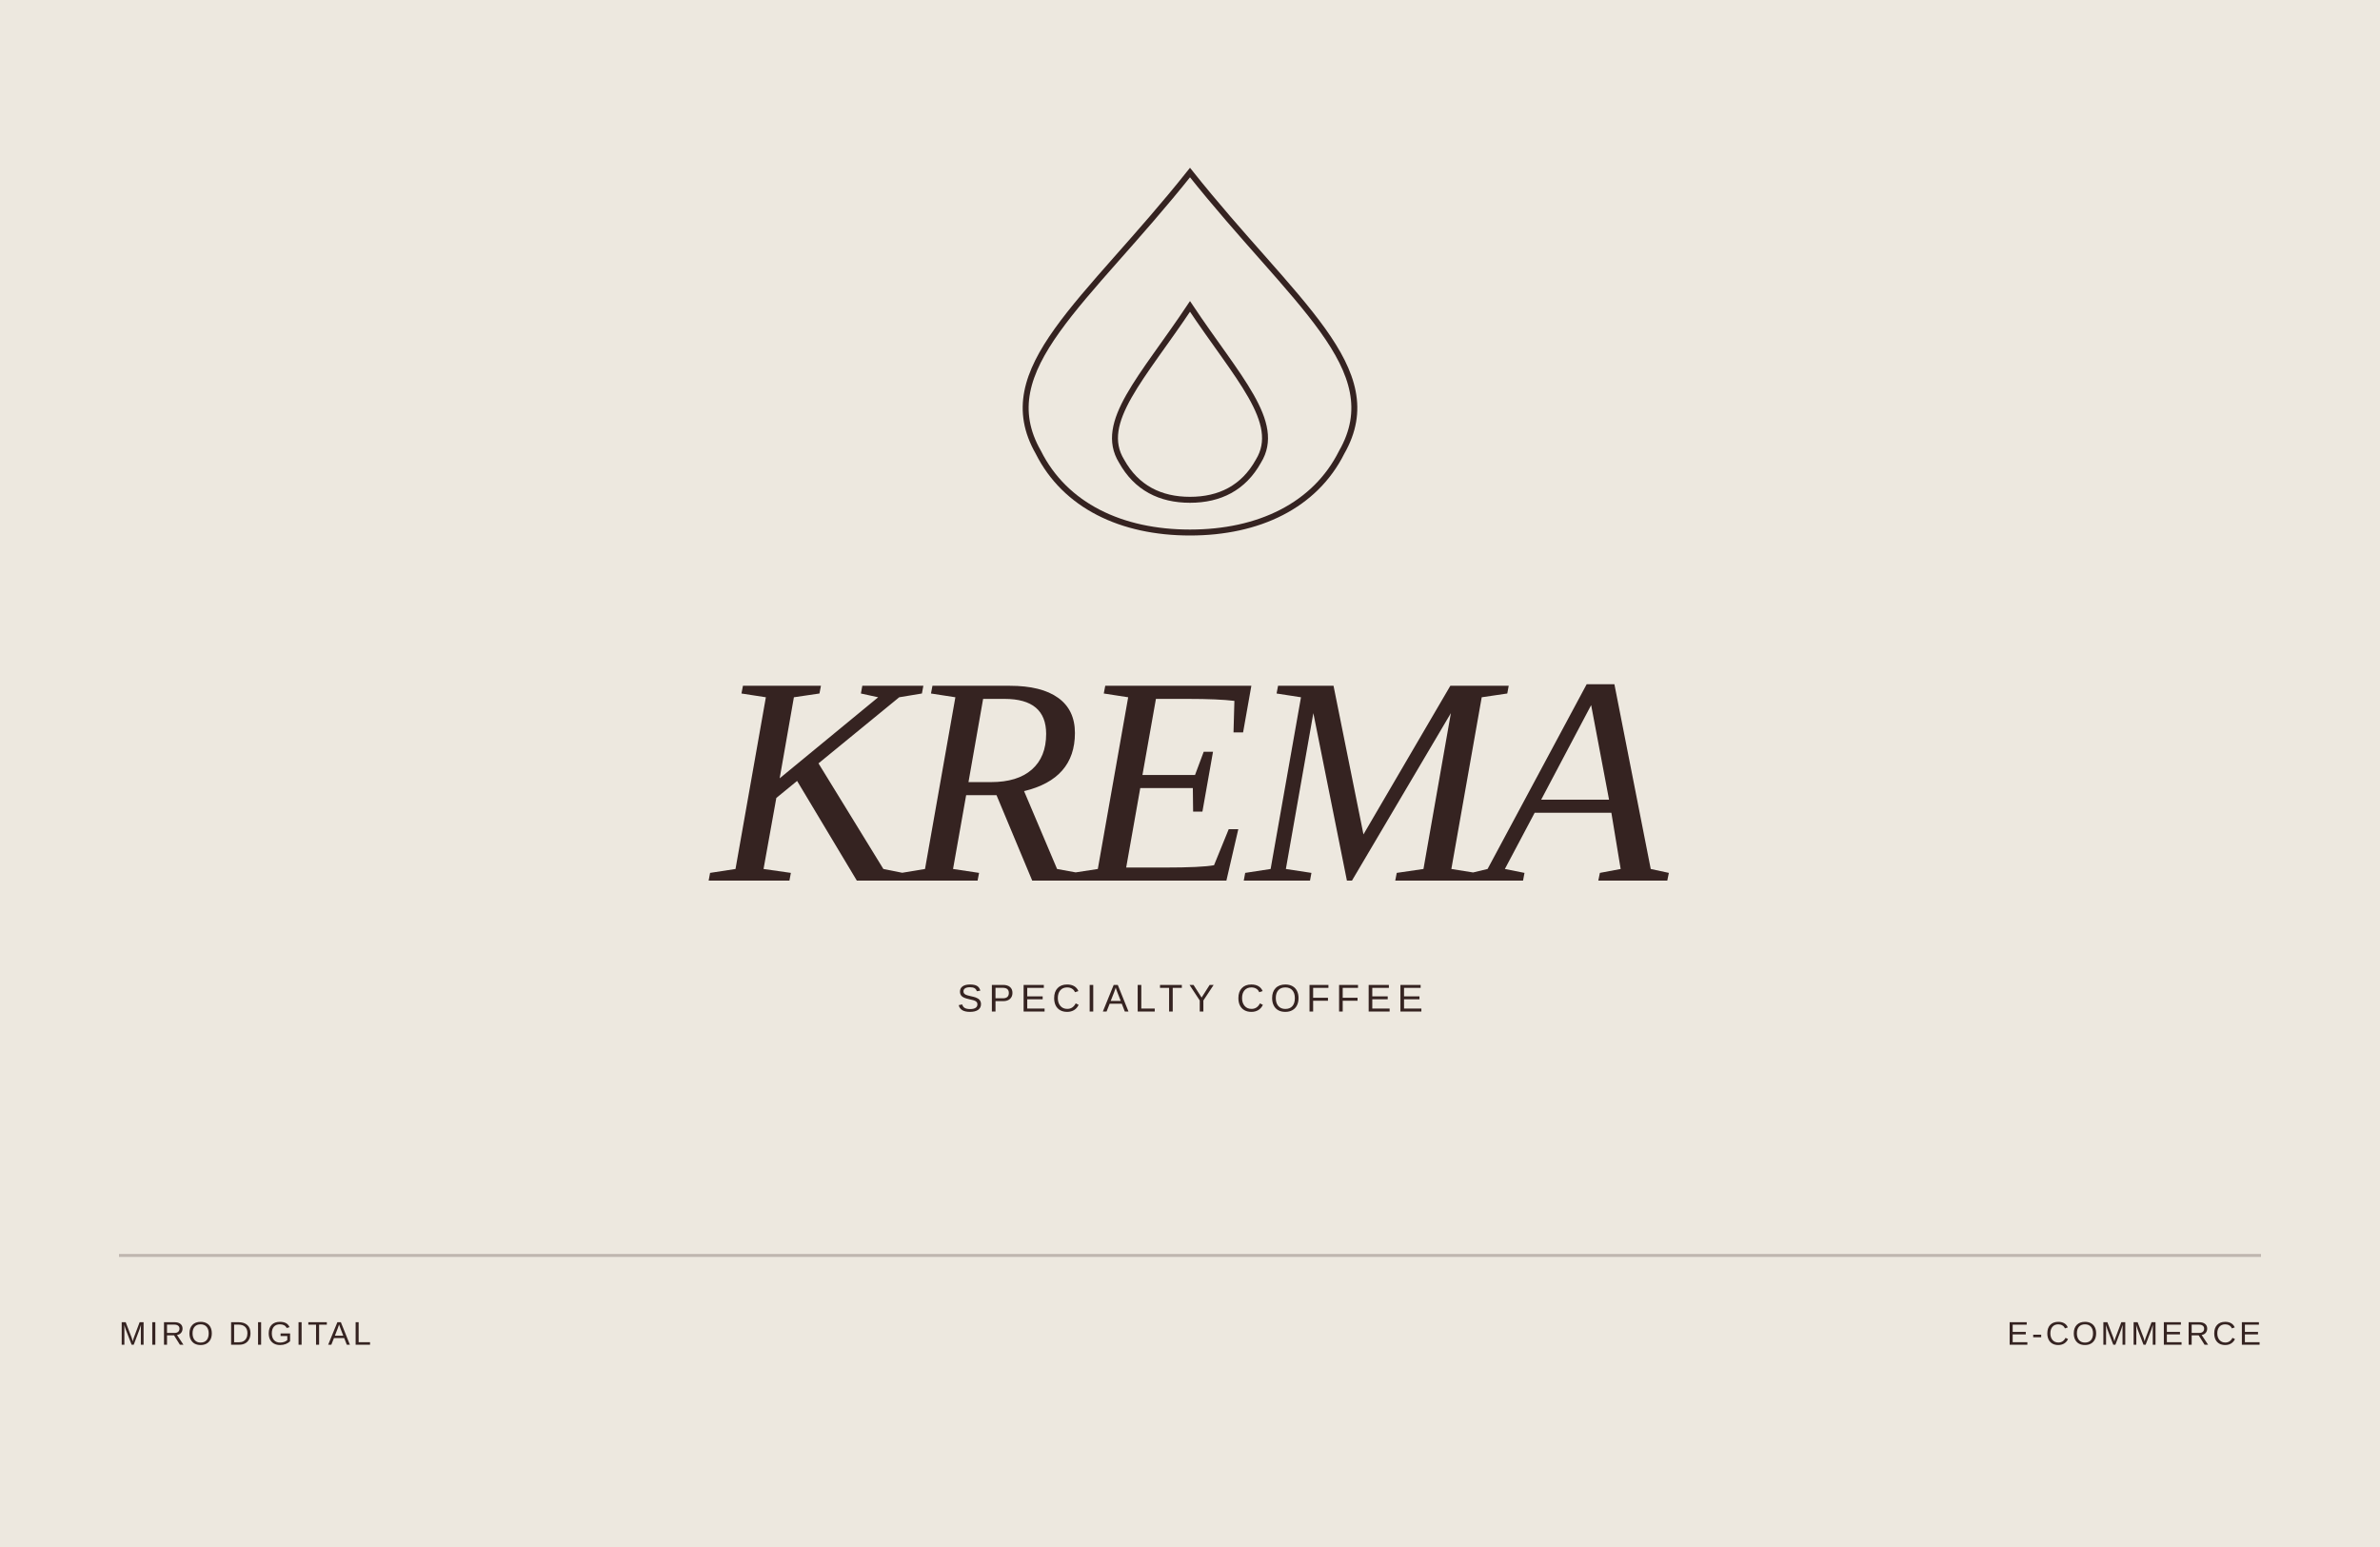
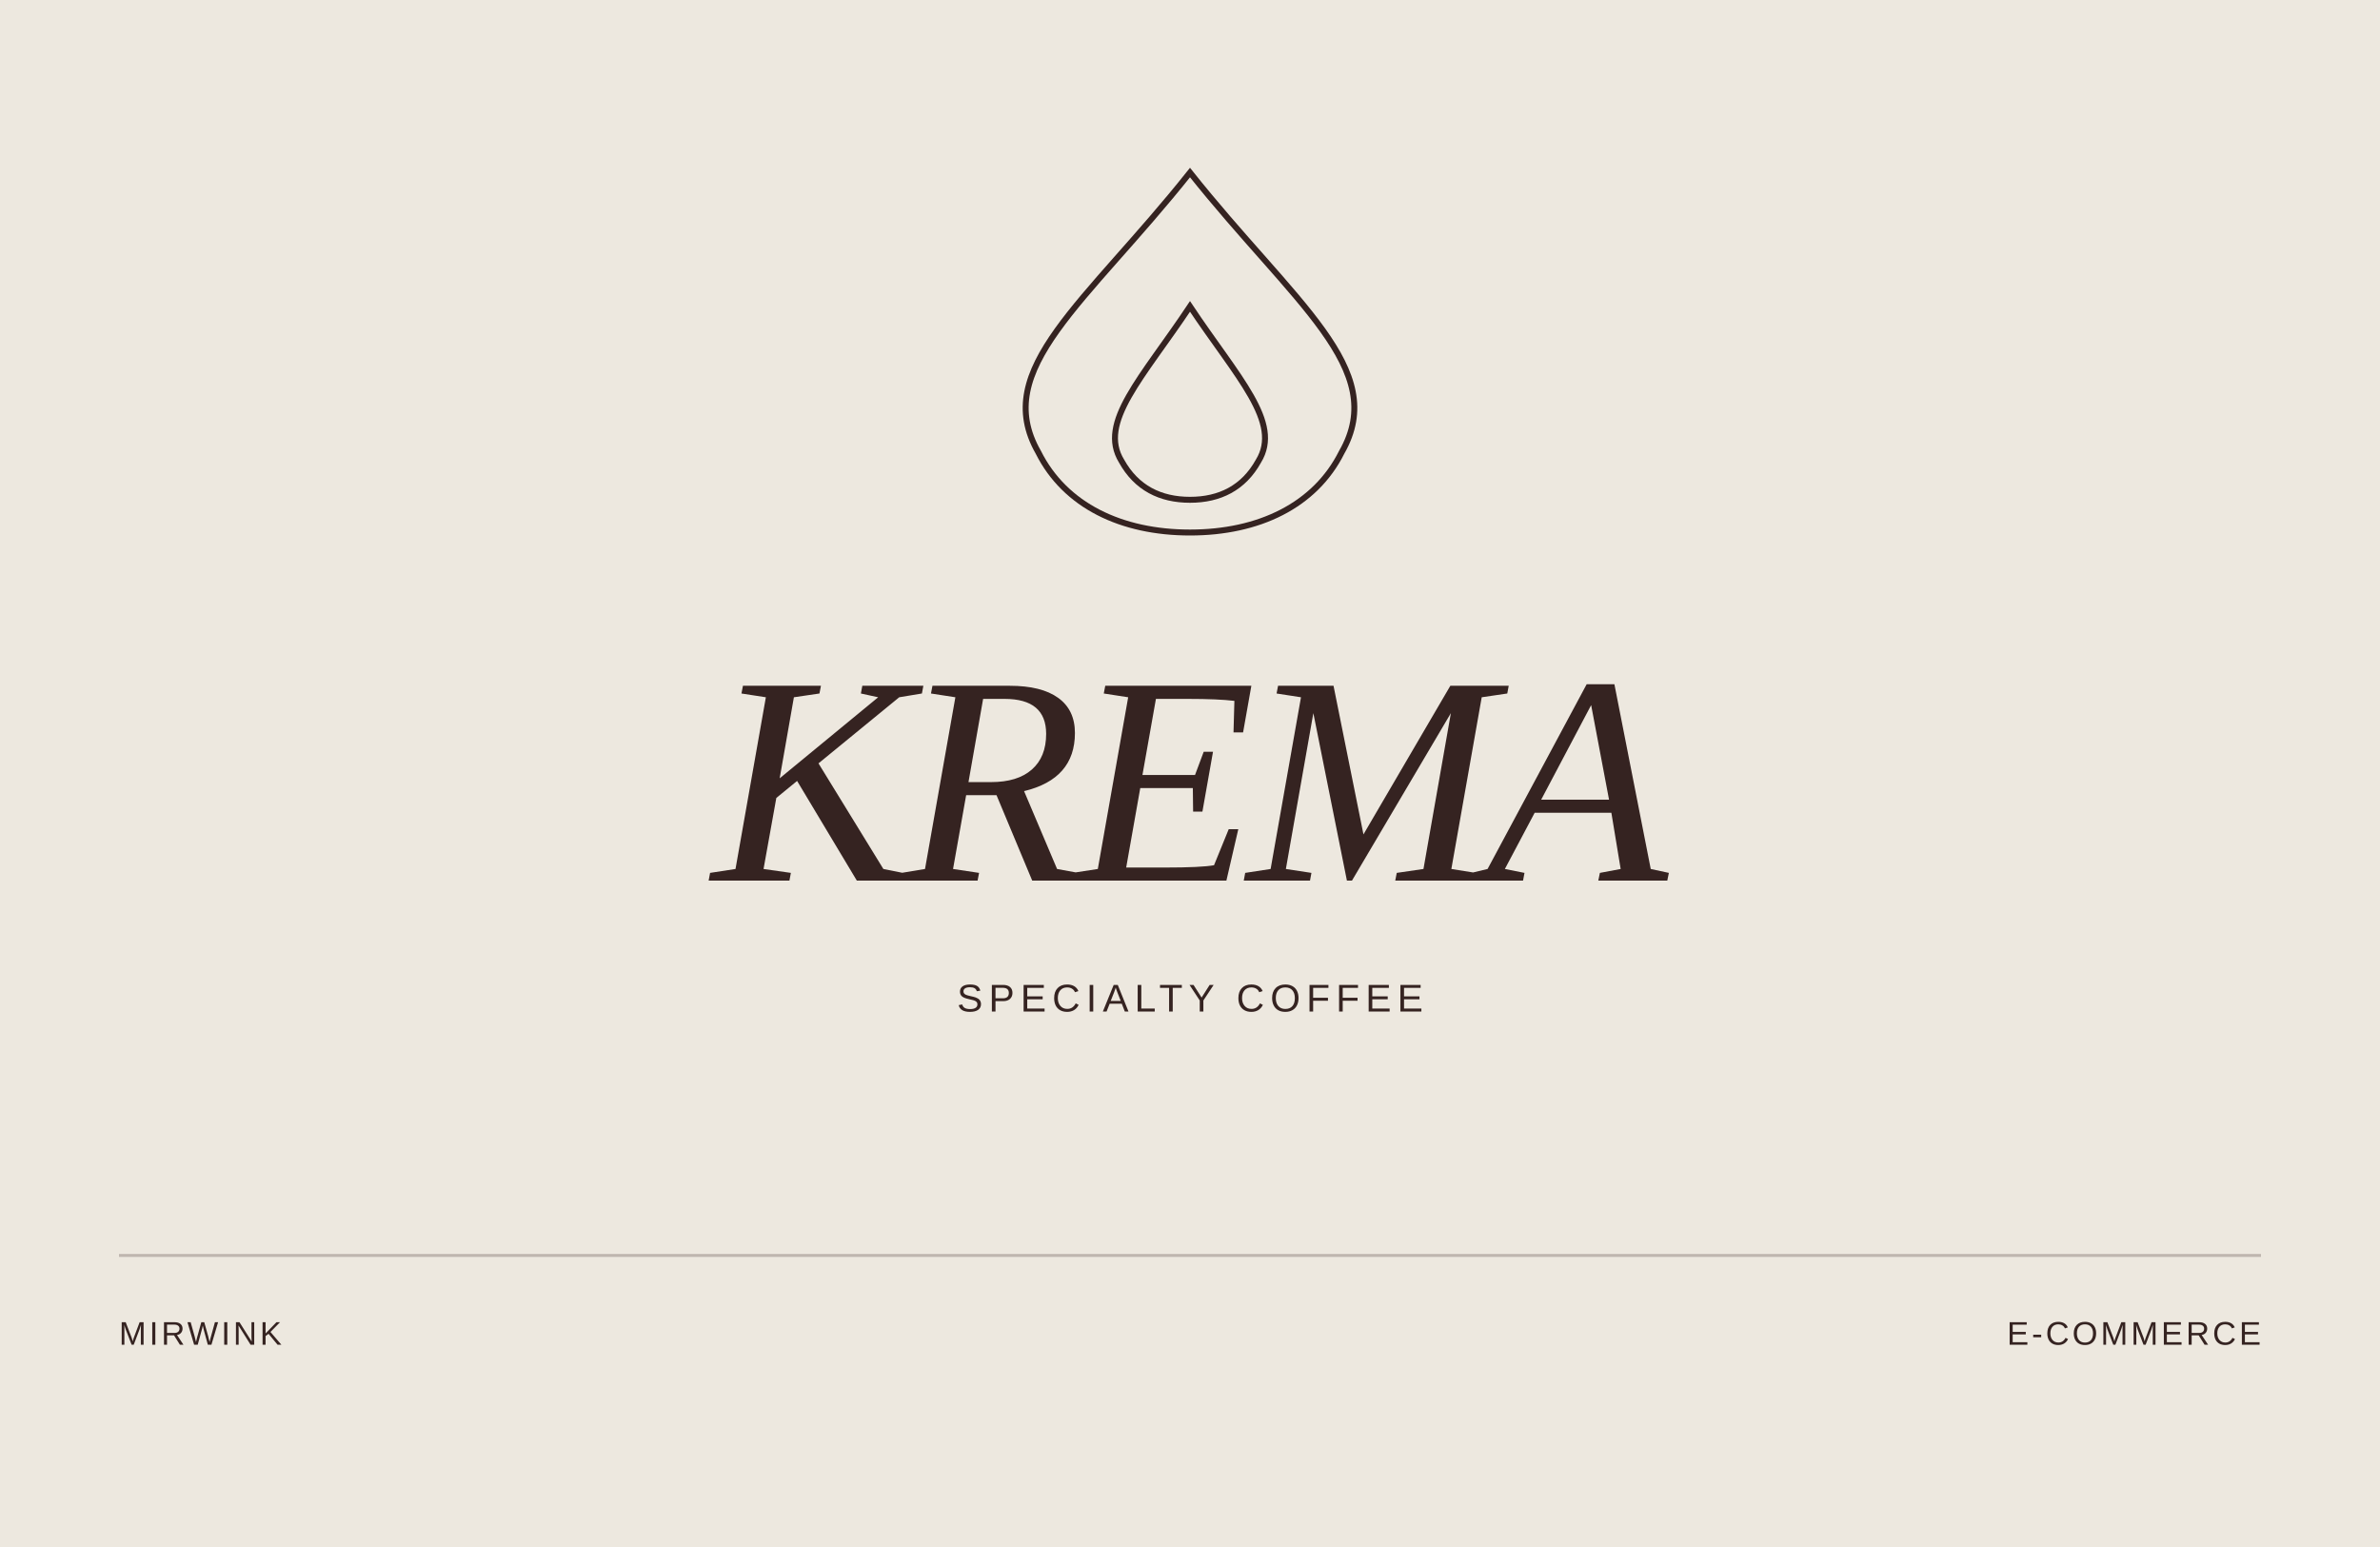
<svg xmlns="http://www.w3.org/2000/svg" width="800" height="520" viewBox="0 0 800 520" role="img" aria-labelledby="title desc">
  <rect width="800" height="520" fill="#ede8df" />
  <g color="#352321">
    <g fill="none" stroke="currentColor" stroke-width="2">
      <path d="M400 58c-35 44-67 66-51 94 9 18 28 27 51 27s42-9 51-27c16-28-16-50-51-94Z" />
      <path d="M400 103c-16 24-31 39-23 52 5 9 13 13 23 13s18-4 23-13c8-13-7-28-23-52Z" />
    </g>
  </g>
  <g fill="#352321" text-anchor="middle">
    <text x="400" y="296" font-family="Georgia,Times New Roman,serif" font-size="100" font-weight="400" font-style="italic" letter-spacing="-3">KREMA</text>
    <text x="400" y="340" font-family="Arial,Helvetica,sans-serif" font-size="13" letter-spacing="2">SPECIALTY COFFEE</text>
  </g>
  <path d="M40 422h720" stroke="#352321" stroke-opacity=".25" />
  <g fill="#352321" font-family="Arial,Helvetica,sans-serif" font-size="11" letter-spacing="1">
-     <text x="40" y="452">MIRO DIGITAL</text>
+     <text x="40" y="452">MIRWINK</text>
    <text x="760" y="452" text-anchor="end">E-COMMERCE</text>
  </g>
</svg>
